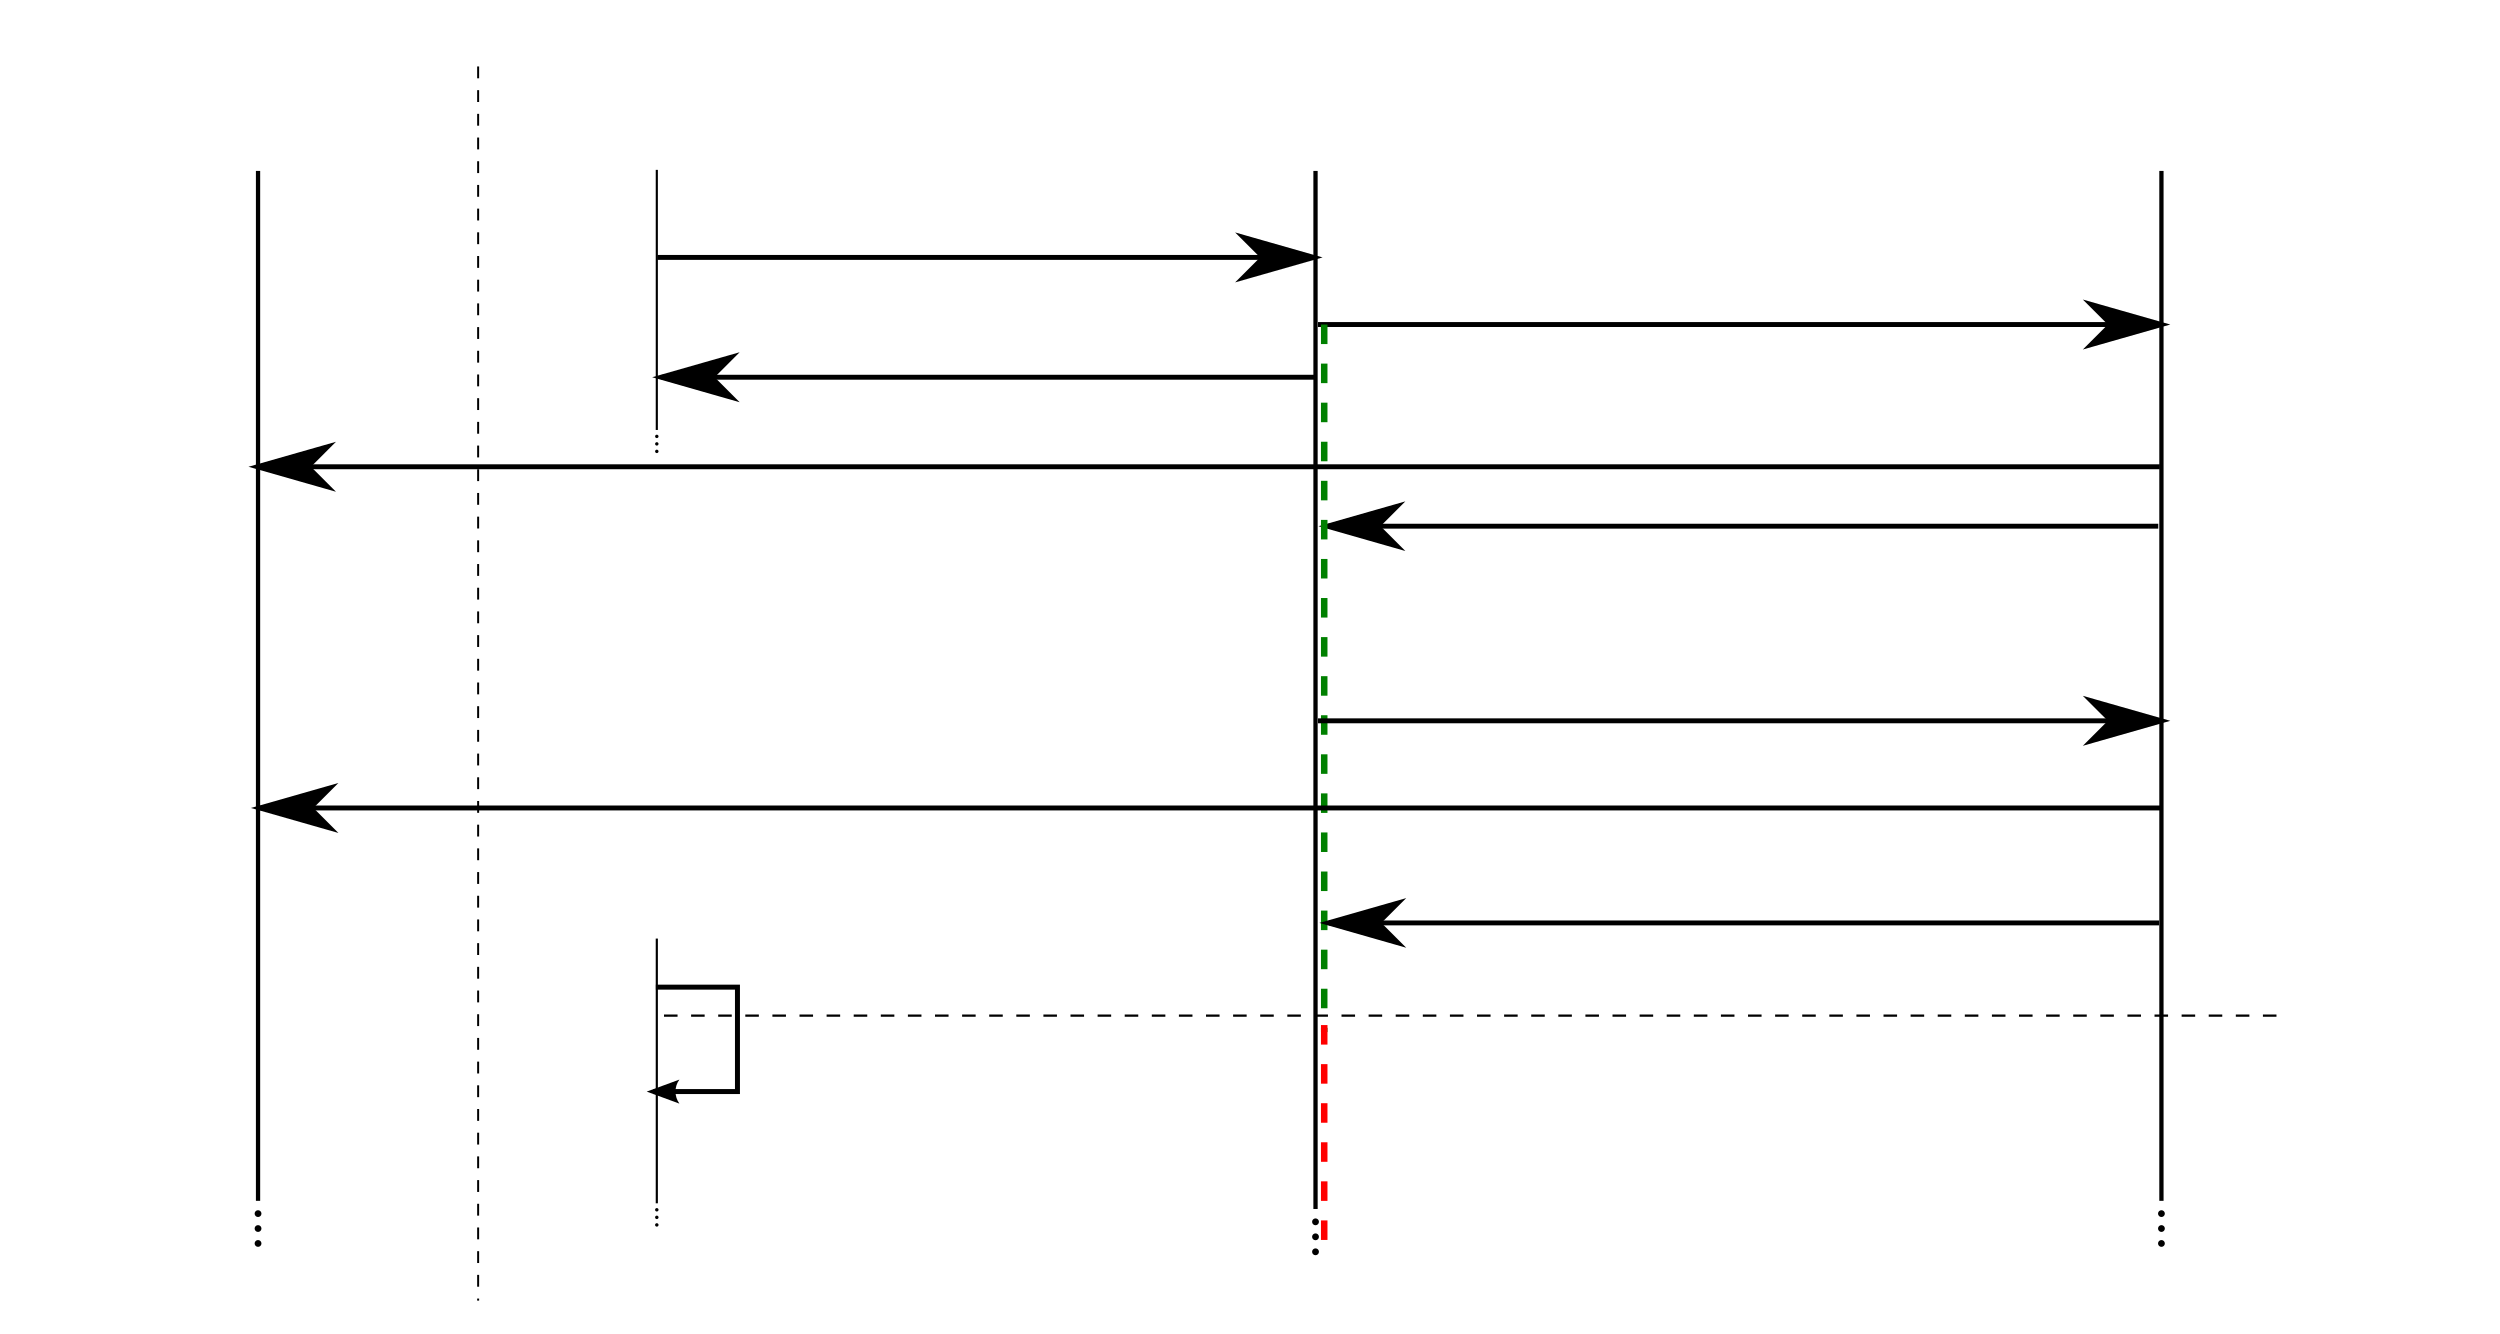
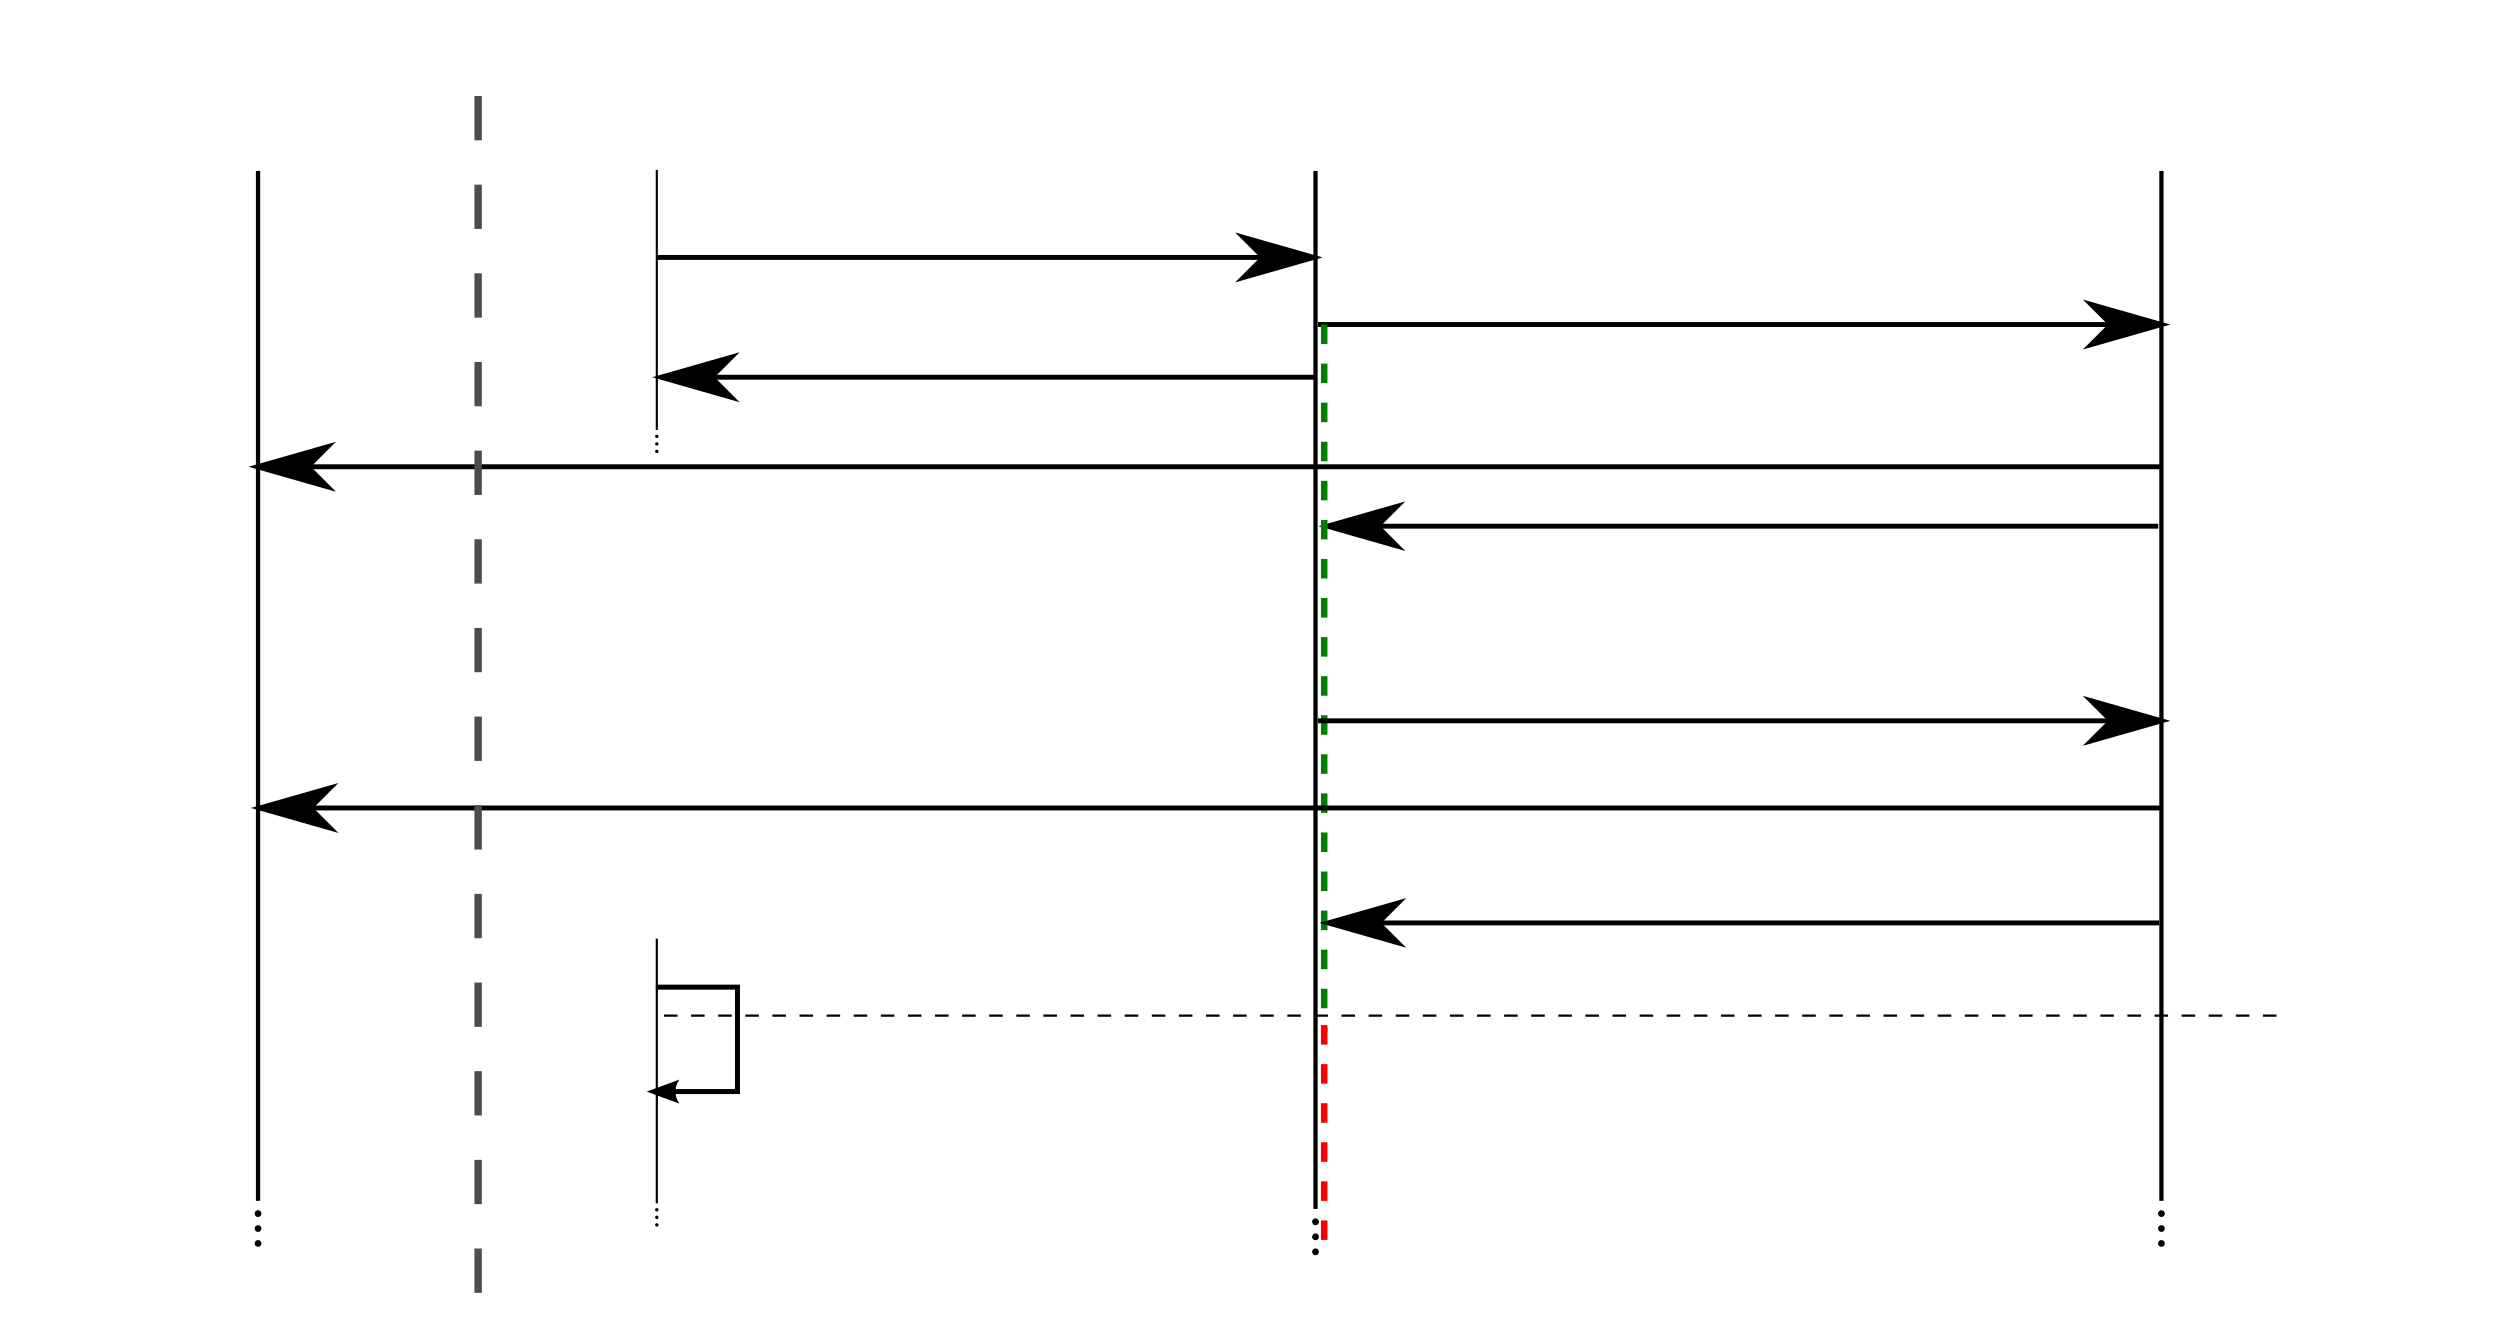
<svg xmlns="http://www.w3.org/2000/svg" width="507.927" height="271.023" id="svg2" version="1.1">
  <defs id="defs4">
    <marker orient="auto" refY="0" refX="0" id="Arrow2Mend" style="overflow:visible">
      <path id="path3811" style="fill-rule:evenodd;stroke-width:0.625;stroke-linejoin:round" d="M 8.719,4.034 -2.207,0.016 8.719,-4.002 c -1.745,2.372 -1.735,5.617 -6e-7,8.035 z" transform="scale(-0.6,-0.6)" />
    </marker>
    <marker orient="auto" refY="0" refX="0" id="Arrow1Lend" style="overflow:visible">
      <path id="path3787" d="M 0,0 5,-5 -12.5,0 5,5 0,0 z" style="fill-rule:evenodd;stroke:#000000;stroke-width:1pt" transform="matrix(-0.8,0,0,-0.8,-10,0)" />
    </marker>
    <marker style="overflow:visible" id="InfiniteLineEnd" refX="0" refY="0" orient="auto">
      <g id="g4019" style="fill:#000000">
        <circle id="circle4021" r="0.8" cy="0" cx="3" />
        <circle id="circle4023" r="0.8" cy="0" cx="6.5" />
        <circle id="circle4025" r="0.8" cy="0" cx="10" />
      </g>
    </marker>
    <marker orient="auto" refY="0" refX="0" id="Arrow1Lend-3" style="overflow:visible">
      <path id="path3787-7" d="M 0,0 5,-5 -12.5,0 5,5 0,0 z" style="fill-rule:evenodd;stroke:#000000;stroke-width:1pt" transform="matrix(-0.8,0,0,-0.8,-10,0)" />
    </marker>
    <marker orient="auto" refY="0" refX="0" id="Arrow2Mend-4" style="overflow:visible">
      <path id="path3811-8" style="fill-rule:evenodd;stroke-width:0.625;stroke-linejoin:round" d="M 8.719,4.034 -2.207,0.016 8.719,-4.002 c -1.745,2.372 -1.735,5.617 -6e-7,8.035 z" transform="scale(-0.6,-0.6)" />
    </marker>
    <marker orient="auto" refY="0" refX="0" id="marker5751" style="overflow:visible">
      <path id="path5753" d="M 0,0 5,-5 -12.5,0 5,5 0,0 z" style="fill-rule:evenodd;stroke:#000000;stroke-width:1pt" transform="matrix(-0.8,0,0,-0.8,-10,0)" />
    </marker>
    <marker style="overflow:visible" id="InfiniteLineEnd-2" refX="0" refY="0" orient="auto">
      <g id="g4019-7" style="fill:#000000">
        <circle id="circle4021-3" r="0.8" cy="0" cx="3" />
        <circle id="circle4023-0" r="0.8" cy="0" cx="6.5" />
        <circle id="circle4025-7" r="0.8" cy="0" cx="10" />
      </g>
    </marker>
    <marker orient="auto" refY="0" refX="0" id="Arrow2Mend-40" style="overflow:visible">
      <path id="path3811-4" style="fill-rule:evenodd;stroke-width:0.625;stroke-linejoin:round" d="M 8.719,4.034 -2.207,0.016 8.719,-4.002 c -1.745,2.372 -1.735,5.617 -6e-7,8.035 z" transform="scale(-0.6,-0.6)" />
    </marker>
    <marker orient="auto" refY="0" refX="0" id="Arrow2Mend-8" style="overflow:visible">
      <path id="path3811-3" style="fill-rule:evenodd;stroke-width:0.625;stroke-linejoin:round" d="M 8.719,4.034 -2.207,0.016 8.719,-4.002 c -1.745,2.372 -1.735,5.617 -6e-7,8.035 z" transform="scale(-0.6,-0.6)" />
    </marker>
    <marker orient="auto" refY="0" refX="0" id="marker3927" style="overflow:visible">
      <path id="path3929" style="fill-rule:evenodd;stroke-width:0.625;stroke-linejoin:round" d="M 8.719,4.034 -2.207,0.016 8.719,-4.002 c -1.745,2.372 -1.735,5.617 -6e-7,8.035 z" transform="scale(-0.6,-0.6)" />
    </marker>
    <marker style="overflow:visible" id="InfiniteLineEnd-4" refX="0" refY="0" orient="auto">
      <g id="g4019-1" style="fill:#000000">
        <circle id="circle4021-7" r="0.8" cy="0" cx="3" />
        <circle id="circle4023-02" r="0.8" cy="0" cx="6.5" />
        <circle id="circle4025-3" r="0.8" cy="0" cx="10" />
      </g>
    </marker>
    <marker orient="auto" refY="0" refX="0" id="marker5751-4" style="overflow:visible">
      <path id="path5753-8" d="M 0,0 5,-5 -12.5,0 5,5 0,0 z" style="fill-rule:evenodd;stroke:#000000;stroke-width:1pt" transform="matrix(-0.8,0,0,-0.8,-10,0)" />
    </marker>
  </defs>
  <g id="layer1" transform="translate(-25.12166,-19.77208)">
    <path style="fill:none;stroke:#000000;stroke-width:0.435px;stroke-linecap:butt;stroke-linejoin:miter;stroke-opacity:1;marker-end:url(#InfiniteLineEnd)" d="m 158.566,54.283 0,52.847" id="path2985" />
    <path style="fill:none;stroke:#000000;stroke-width:0.87px;stroke-linecap:butt;stroke-linejoin:miter;stroke-opacity:1;marker-end:url(#InfiniteLineEnd)" d="m 292.396,54.5 0,210.901" id="path2985-3" />
    <path style="fill:none;stroke:#000000;stroke-width:0.866px;stroke-linecap:butt;stroke-linejoin:miter;stroke-opacity:1;marker-end:url(#InfiniteLineEnd)" d="m 464.262,54.498 0,209.247" id="path2985-0" />
    <flowRoot xml:space="preserve" id="flowRoot4230" style="font-size:8px;font-style:normal;font-weight:normal;line-height:125%;letter-spacing:0px;word-spacing:0px;fill:#000000;fill-opacity:1;stroke:none;font-family:Sans" transform="translate(117.3579,25.93318)">
      <flowRegion id="flowRegion4232">
        <rect id="rect4234" width="123.239" height="57.579" x="12.122" y="17.966" />
      </flowRegion>
      <flowPara id="flowPara4236" style="font-size:9px;font-style:normal;font-variant:normal;font-weight:normal;font-stretch:normal;font-family:Droid Sans;-inkscape-font-specification:Droid Sans">daemonStart()</flowPara>
    </flowRoot>
    <flowRoot xml:space="preserve" id="flowRoot4230-6" style="font-size:8px;font-style:normal;font-weight:normal;line-height:125%;letter-spacing:0px;word-spacing:0px;fill:#000000;fill-opacity:1;stroke:none;font-family:Sans" transform="translate(251.188,25.93318)">
      <flowRegion id="flowRegion4232-7">
        <rect id="rect4234-4" width="123.239" height="57.579" x="12.122" y="17.966" />
      </flowRegion>
      <flowPara id="flowPara4236-2" style="font-size:9px;font-style:normal;font-variant:normal;font-weight:normal;font-stretch:normal;font-family:Droid Sans;-inkscape-font-specification:Droid Sans">randomCaller()</flowPara>
    </flowRoot>
    <flowRoot xml:space="preserve" id="flowRoot4230-5" style="font-size:8px;font-style:normal;font-weight:normal;line-height:125%;letter-spacing:0px;word-spacing:0px;fill:#000000;fill-opacity:1;stroke:none;font-family:Sans" transform="translate(391.0941,14.39753)">
      <flowRegion id="flowRegion4232-73">
        <rect id="rect4234-7" width="123.239" height="57.579" x="12.122" y="17.966" />
      </flowRegion>
      <flowPara id="flowPara4236-9" style="font-size:9px;font-style:normal;font-variant:normal;font-weight:normal;font-stretch:normal;text-align:center;text-anchor:middle;font-family:Droid Sans;-inkscape-font-specification:Droid Sans">callMethodWrapper(</flowPara>
      <flowPara style="font-size:9px;font-style:normal;font-variant:normal;font-weight:normal;font-stretch:normal;text-align:center;text-anchor:middle;font-family:Droid Sans;-inkscape-font-specification:Droid Sans" id="flowPara4278">JNIEnv*, int , nvalue[], int)</flowPara>
    </flowRoot>
    <path style="fill:none;stroke:#000000;stroke-width:1;stroke-linecap:butt;stroke-linejoin:miter;stroke-miterlimit:4;stroke-opacity:1;stroke-dasharray:none;marker-end:url(#Arrow1Lend)" d="m 158.69,72.07 133.201,0" id="path4363" />
    <flowRoot xml:space="preserve" id="flowRoot4554" style="font-size:8px;font-style:normal;font-weight:normal;line-height:125%;letter-spacing:0px;word-spacing:0px;fill:#008000;fill-opacity:1;stroke:none;font-family:Sans" transform="translate(62.08122,-0.9492373)">
      <flowRegion id="flowRegion4556">
        <rect id="rect4558" width="216.678" height="21.718" x="111.622" y="62.413" style="fill:#008000" />
      </flowRegion>
      <flowPara id="flowPara4560" style="font-size:7px;fill:#008000">pthread_create(...)</flowPara>
    </flowRoot>
    <path style="fill:none;stroke:#000000;stroke-width:1;stroke-linecap:butt;stroke-linejoin:miter;stroke-miterlimit:4;stroke-opacity:1;stroke-dasharray:none;marker-end:url(#Arrow1Lend)" d="m 292.396,96.415 -132.83,0" id="path4778" />
    <flowRoot xml:space="preserve" id="flowRoot4554-9" style="font-size:8px;font-style:normal;font-weight:normal;line-height:125%;letter-spacing:0px;word-spacing:0px;fill:#ff0000;fill-opacity:1;stroke:none;font-family:Sans" transform="translate(84.01604,24.3198)">
      <flowRegion id="flowRegion4556-3">
        <rect id="rect4558-8" width="216.678" height="21.718" x="111.622" y="62.413" style="fill:#ff0000" />
      </flowRegion>
      <flowPara id="flowPara4560-7" style="font-size:7px;fill:#ff0000">return</flowPara>
    </flowRoot>
    <path style="fill:none;stroke:#000000;stroke-width:1px;stroke-linecap:butt;stroke-linejoin:miter;stroke-opacity:1;marker-end:url(#Arrow1Lend)" d="m 292.901,85.707 171.221,0" id="path4562" />
    <flowRoot xml:space="preserve" id="flowRoot4554-2" style="font-size:8px;font-style:normal;font-weight:normal;line-height:125%;letter-spacing:0px;word-spacing:0px;fill:#000080;fill-opacity:1;stroke:none;font-family:Sans" transform="translate(199.6092,12.60152)">
      <flowRegion id="flowRegion4556-8">
        <rect id="rect4558-6" width="216.678" height="21.718" x="111.622" y="62.413" style="fill:#000080" />
      </flowRegion>
      <flowPara id="flowPara4560-0" style="font-size:7px;fill:#000080">callMethodWrapper(env, i, par, npar)</flowPara>
    </flowRoot>
    <flowRoot xml:space="preserve" id="flowRoot4554-2-8" style="font-size:8px;font-style:normal;font-weight:normal;line-height:125%;letter-spacing:0px;word-spacing:0px;fill:#000080;fill-opacity:1;stroke:none;font-family:Sans" transform="translate(217.8817,41.97305)">
      <flowRegion id="flowRegion4556-8-6">
        <rect id="rect4558-6-4" width="216.678" height="21.718" x="111.622" y="62.413" style="fill:#000080" />
      </flowRegion>
      <flowPara id="flowPara4560-0-7" style="font-size:7px;fill:#000080">call&lt;Type&gt;Method[A]( ... )</flowPara>
    </flowRoot>
    <path style="fill:none;stroke:#000000;stroke-width:0.993px;stroke-linecap:butt;stroke-linejoin:miter;stroke-opacity:1;marker-end:url(#Arrow1Lend)" d="m 463.617,126.679 -168.69,0" id="path5414" />
    <flowRoot xml:space="preserve" id="flowRoot4554-9-4" style="font-size:8px;font-style:normal;font-weight:normal;line-height:125%;letter-spacing:0px;word-spacing:0px;fill:#ff0000;fill-opacity:1;stroke:none;font-family:Sans" transform="translate(253.5208,54.65291)">
      <flowRegion id="flowRegion4556-3-1">
        <rect id="rect4558-8-0" width="216.678" height="21.718" x="111.622" y="62.413" style="fill:#ff0000" />
      </flowRegion>
      <flowPara id="flowPara4560-7-8" style="font-size:7px;fill:#ff0000">return</flowPara>
    </flowRoot>
    <path style="fill:none;stroke:#008000;stroke-width:1.323;stroke-linecap:butt;stroke-linejoin:miter;stroke-miterlimit:4;stroke-opacity:1;stroke-dasharray:3.969, 3.969;stroke-dashoffset:0" d="m 294.164,85.707 0,143.748" id="path5632" />
    <path style="fill:none;stroke:#ff0000;stroke-width:1.323;stroke-linecap:butt;stroke-linejoin:miter;stroke-miterlimit:4;stroke-opacity:1;stroke-dasharray:3.969, 3.969;stroke-dashoffset:0" d="m 294.164,228.035 0,46.369" id="path5632-7" />
    <flowRoot xml:space="preserve" id="flowRoot5652" style="font-size:8px;font-style:normal;font-weight:normal;line-height:125%;letter-spacing:0px;word-spacing:0px;fill:#008000;fill-opacity:1;stroke:none;font-family:Sans" transform="matrix(0,-1,1,0,46.9553,186.7476)">
      <flowRegion id="flowRegion5654">
        <rect id="rect5656" width="64.65" height="15.152" x="104.046" y="247.776" style="fill:#008000" />
      </flowRegion>
      <flowPara id="flowPara5658" style="font-size:6px;fill:#008000">flag=1</flowPara>
    </flowRoot>
    <flowRoot xml:space="preserve" id="flowRoot5652-5" style="font-size:8px;font-style:normal;font-weight:normal;line-height:125%;letter-spacing:0px;word-spacing:0px;fill:#d40000;fill-opacity:1;stroke:none;font-family:Sans" transform="matrix(0,-1,1,0,46.9553,352.8306)">
      <flowRegion id="flowRegion5654-6">
        <rect id="rect5656-9" width="64.65" height="15.152" x="104.046" y="247.776" style="fill:#d40000" />
      </flowRegion>
      <flowPara id="flowPara5658-9" style="font-size:6px;fill:#d40000">flag=0</flowPara>
    </flowRoot>
    <path style="fill:none;stroke:#000000;stroke-width:1px;stroke-linecap:butt;stroke-linejoin:miter;stroke-opacity:1;marker-end:url(#Arrow1Lend)" d="m 292.901,166.221 171.221,0" id="path4562-6" />
    <flowRoot xml:space="preserve" id="flowRoot4554-2-2" style="font-size:8px;font-style:normal;font-weight:normal;line-height:125%;letter-spacing:0px;word-spacing:0px;fill:#000080;fill-opacity:1;stroke:none;font-family:Sans" transform="translate(194.4481,93.11562)">
      <flowRegion id="flowRegion4556-8-9">
        <rect id="rect4558-6-3" width="216.678" height="21.718" x="111.622" y="62.413" style="fill:#000080" />
      </flowRegion>
      <flowPara id="flowPara4560-0-0" style="font-size:7px;fill:#000080">callMethodWrapper(env, i+1, par, npar)</flowPara>
    </flowRoot>
    <flowRoot xml:space="preserve" id="flowRoot4554-2-8-1" style="font-size:8px;font-style:normal;font-weight:normal;line-height:125%;letter-spacing:0px;word-spacing:0px;fill:#000080;fill-opacity:1;stroke:none;font-family:Sans" transform="translate(217.8817,111.3958)">
      <flowRegion id="flowRegion4556-8-6-8">
        <rect id="rect4558-6-4-6" width="216.678" height="21.718" x="111.622" y="62.413" style="fill:#000080" />
      </flowRegion>
      <flowPara id="flowPara4560-0-7-8" style="font-size:7px;fill:#000080">call&lt;Type&gt;Method[A]( ... )</flowPara>
    </flowRoot>
    <path style="fill:none;stroke:#000000;stroke-width:0.993px;stroke-linecap:butt;stroke-linejoin:miter;stroke-opacity:1;marker-end:url(#Arrow1Lend)" d="m 463.795,207.283 -168.69,0" id="path5414-1" />
    <flowRoot xml:space="preserve" id="flowRoot4554-9-4-6" style="font-size:8px;font-style:normal;font-weight:normal;line-height:125%;letter-spacing:0px;word-spacing:0px;fill:#ff0000;fill-opacity:1;stroke:none;font-family:Sans" transform="translate(253.5208,135.167)">
      <flowRegion id="flowRegion4556-3-1-7">
        <rect id="rect4558-8-0-4" width="216.678" height="21.718" x="111.622" y="62.413" style="fill:#ff0000" />
      </flowRegion>
      <flowPara id="flowPara4560-7-8-9" style="font-size:7px;fill:#ff0000">return</flowPara>
    </flowRoot>
    <path style="fill:none;stroke:#000000;stroke-width:0.439px;stroke-linecap:butt;stroke-linejoin:miter;stroke-opacity:1;marker-end:url(#InfiniteLineEnd)" d="m 158.566,210.463 0,53.786" id="path2985-4" />
    <flowRoot xml:space="preserve" id="flowRoot4230-9" style="font-size:8px;font-style:normal;font-weight:normal;line-height:125%;letter-spacing:0px;word-spacing:0px;fill:#000000;fill-opacity:1;stroke:none;font-family:Sans" transform="translate(117.3579,180.3052)">
      <flowRegion id="flowRegion4232-6">
        <rect id="rect4234-3" width="123.239" height="57.579" x="12.122" y="17.966" />
      </flowRegion>
      <flowPara id="flowPara4236-0" style="font-size:9px;font-style:normal;font-variant:normal;font-weight:normal;font-stretch:normal;font-family:Droid Sans;-inkscape-font-specification:Droid Sans">daemonStop()</flowPara>
    </flowRoot>
    <path style="fill:none;stroke:#000000;stroke-width:1.013px;stroke-linecap:butt;stroke-linejoin:miter;stroke-opacity:1;marker-end:url(#Arrow2Mend)" d="m 158.374,220.331 16.577,0 0,21.213 -17.095,0" id="path4994-4" />
    <flowRoot xml:space="preserve" id="flowRoot4554-2-8-7" style="font-size:8px;font-style:normal;font-weight:normal;line-height:125%;letter-spacing:0px;word-spacing:0px;fill:#000080;fill-opacity:1;stroke:none;font-family:Sans" transform="translate(66.86372,164.4952)">
      <flowRegion id="flowRegion4556-8-6-4">
        <rect id="rect4558-6-4-0" width="216.678" height="21.718" x="111.622" y="62.413" style="fill:#000080" />
      </flowRegion>
      <flowPara id="flowPara4560-0-7-4" style="font-size:7px;fill:#000080">flag=0</flowPara>
    </flowRoot>
    <path style="fill:none;stroke:#000000;stroke-width:0.459;stroke-linecap:butt;stroke-linejoin:miter;stroke-miterlimit:4;stroke-opacity:1;stroke-dasharray:2.753, 2.753;stroke-dashoffset:0" d="m 160.027,226.118 327.834,0" id="path5931" />
    <path style="fill:none;stroke:#000000;stroke-width:0.866px;stroke-linecap:butt;stroke-linejoin:miter;stroke-opacity:1;marker-end:url(#InfiniteLineEnd)" d="m 77.548,54.498 0,209.247" id="path2985-0-0" />
    <flowRoot xml:space="preserve" id="flowRoot4230-5-7" style="font-size:8px;font-style:normal;font-weight:normal;line-height:125%;letter-spacing:0px;word-spacing:0px;fill:#000000;fill-opacity:1;stroke:none;font-family:Sans" transform="translate(4.380337,25.19489)">
      <flowRegion id="flowRegion4232-73-6">
        <rect id="rect4234-7-7" width="123.239" height="57.579" x="12.122" y="17.966" />
      </flowRegion>
      <flowPara style="font-size:9px;font-style:normal;font-variant:normal;font-weight:normal;font-stretch:normal;text-align:center;text-anchor:middle;font-family:Droid Sans;-inkscape-font-specification:Droid Sans" id="flowPara4278-1">Tutorial2Activity</flowPara>
      <flowPara style="font-size:9px;font-style:normal;font-variant:normal;font-weight:normal;font-stretch:normal;text-align:center;text-anchor:middle;font-family:Droid Sans;-inkscape-font-specification:Droid Sans" id="flowPara4024" />
    </flowRoot>
    <path style="fill:none;stroke:#000000;stroke-width:1px;stroke-linecap:butt;stroke-linejoin:miter;stroke-opacity:1;marker-end:url(#marker5751)" d="m 463.931,114.605 -386.383,0" id="path4026" />
    <path style="fill:none;stroke:#000000;stroke-width:1px;stroke-linecap:butt;stroke-linejoin:miter;stroke-opacity:1;marker-end:url(#marker5751)" d="m 464.429,183.928 -386.383,0" id="path4026-6" />
-     <flowRoot xml:space="preserve" id="flowRoot4283" style="font-size:8px;font-style:normal;font-weight:normal;line-height:125%;letter-spacing:0px;word-spacing:0px;fill:#333333;fill-opacity:1;stroke:none;font-family:Sans" transform="translate(44.97952,23.91211)">
+     <flowRoot xml:space="preserve" id="flowRoot4283" style="font-size:8px;font-style:normal;font-weight:normal;line-height:125%;letter-spacing:0px;word-spacing:0px;fill:#333333;fill-opacity:1;stroke:none;font-family:Sans" transform="translate(24.97952,23.91211)">
      <flowRegion id="flowRegion4285">
        <rect id="rect4287" width="31.82" height="27.274" x="63.64" y="220.477" style="fill:#333333" />
      </flowRegion>
-       <flowPara id="flowPara4289" style="font-size:24px;font-style:normal;font-variant:normal;font-weight:normal;font-stretch:normal;fill:#333333;font-family:Droid Sans;-inkscape-font-specification:Droid Sans">J</flowPara>
+       <flowPara id="flowPara4289" style="font-size:24px;font-style:normal;font-variant:normal;font-weight:normal;font-stretch:normal;fill:#333333;font-family:Droid Sans;-inkscape-font-specification:Droid Sans">Java</flowPara>
    </flowRoot>
-     <flowRoot xml:space="preserve" id="flowRoot4283-4" style="font-size:8px;font-style:normal;font-weight:normal;line-height:125%;letter-spacing:0px;word-spacing:0px;fill:#333333;fill-opacity:1;stroke:none;font-family:Sans" transform="translate(63.46125,24.1582)">
+     <flowRoot xml:space="preserve" id="flowRoot4283-4" style="font-size:8px;font-style:normal;font-weight:normal;line-height:125%;letter-spacing:0px;word-spacing:0px;fill:#333333;fill-opacity:1;stroke:none;font-family:Sans" transform="translate(62.5684,43.95471)">
      <flowRegion id="flowRegion4285-6">
-         <rect id="rect4287-1" width="31.82" height="27.274" x="63.64" y="220.477" style="fill:#333333" />
+         <rect id="rect4287-1" width="108.963" height="38.881" x="63.64" y="220.477" style="fill:#333333" />
      </flowRegion>
-       <flowPara id="flowPara4289-5" style="font-size:24px;font-style:normal;font-variant:normal;font-weight:normal;font-stretch:normal;fill:#333333;font-family:Droid Sans;-inkscape-font-specification:Droid Sans">C</flowPara>
+       <flowPara id="flowPara4289-5" style="font-size:16px;font-style:normal;font-variant:normal;font-weight:normal;font-stretch:normal;fill:#333333;font-family:Droid Sans;-inkscape-font-specification:Droid Sans">Native</flowPara>
    </flowRoot>
-     <path style="fill:none;stroke:#000000;stroke-width:0.401;stroke-linecap:butt;stroke-linejoin:miter;stroke-miterlimit:4;stroke-opacity:1;stroke-dasharray:2.407, 2.407;stroke-dashoffset:0" d="m 122.265,33.274 0,250.747" id="path5931-1" />
+     <path style="fill:none;stroke:#4d4d4d;stroke-width:1.501;stroke-linecap:butt;stroke-linejoin:miter;stroke-miterlimit:4;stroke-opacity:1;stroke-dasharray:9.006, 9.006;stroke-dashoffset:0" d="m 122.265,39.274 0,250.747" id="path5931-1" />
+     <flowRoot xml:space="preserve" id="flowRoot3107" style="fill:black;stroke:none;stroke-opacity:1;stroke-width:1px;stroke-linejoin:miter;stroke-linecap:butt;fill-opacity:1;font-family:Sans;font-style:normal;font-weight:normal;font-size:8px;line-height:125%;letter-spacing:0px;word-spacing:0px">
+       <flowRegion id="flowRegion3109">
+         <rect id="rect3111" width="68.929" height="49.643" x="24.107" y="230.13" />
+       </flowRegion>
+       <flowPara id="flowPara3113" />
+     </flowRoot>
+     <flowRoot xml:space="preserve" id="flowRoot4283-4-6" style="font-size:8px;font-style:normal;font-weight:normal;line-height:125%;letter-spacing:0px;word-spacing:0px;fill:#333333;fill-opacity:1;stroke:none;font-family:Sans" transform="translate(25.10157,43.58752)">
+       <flowRegion id="flowRegion4285-6-4">
+         <rect id="rect4287-1-2" width="108.963" height="38.881" x="63.64" y="220.477" style="fill:#333333" />
+       </flowRegion>
+       <flowPara id="flowPara4289-5-9" style="font-size:16px;font-style:normal;font-variant:normal;font-weight:normal;font-stretch:normal;fill:#333333;font-family:Droid Sans;-inkscape-font-specification:Droid Sans">Java</flowPara>
+     </flowRoot>
  </g>
</svg>
